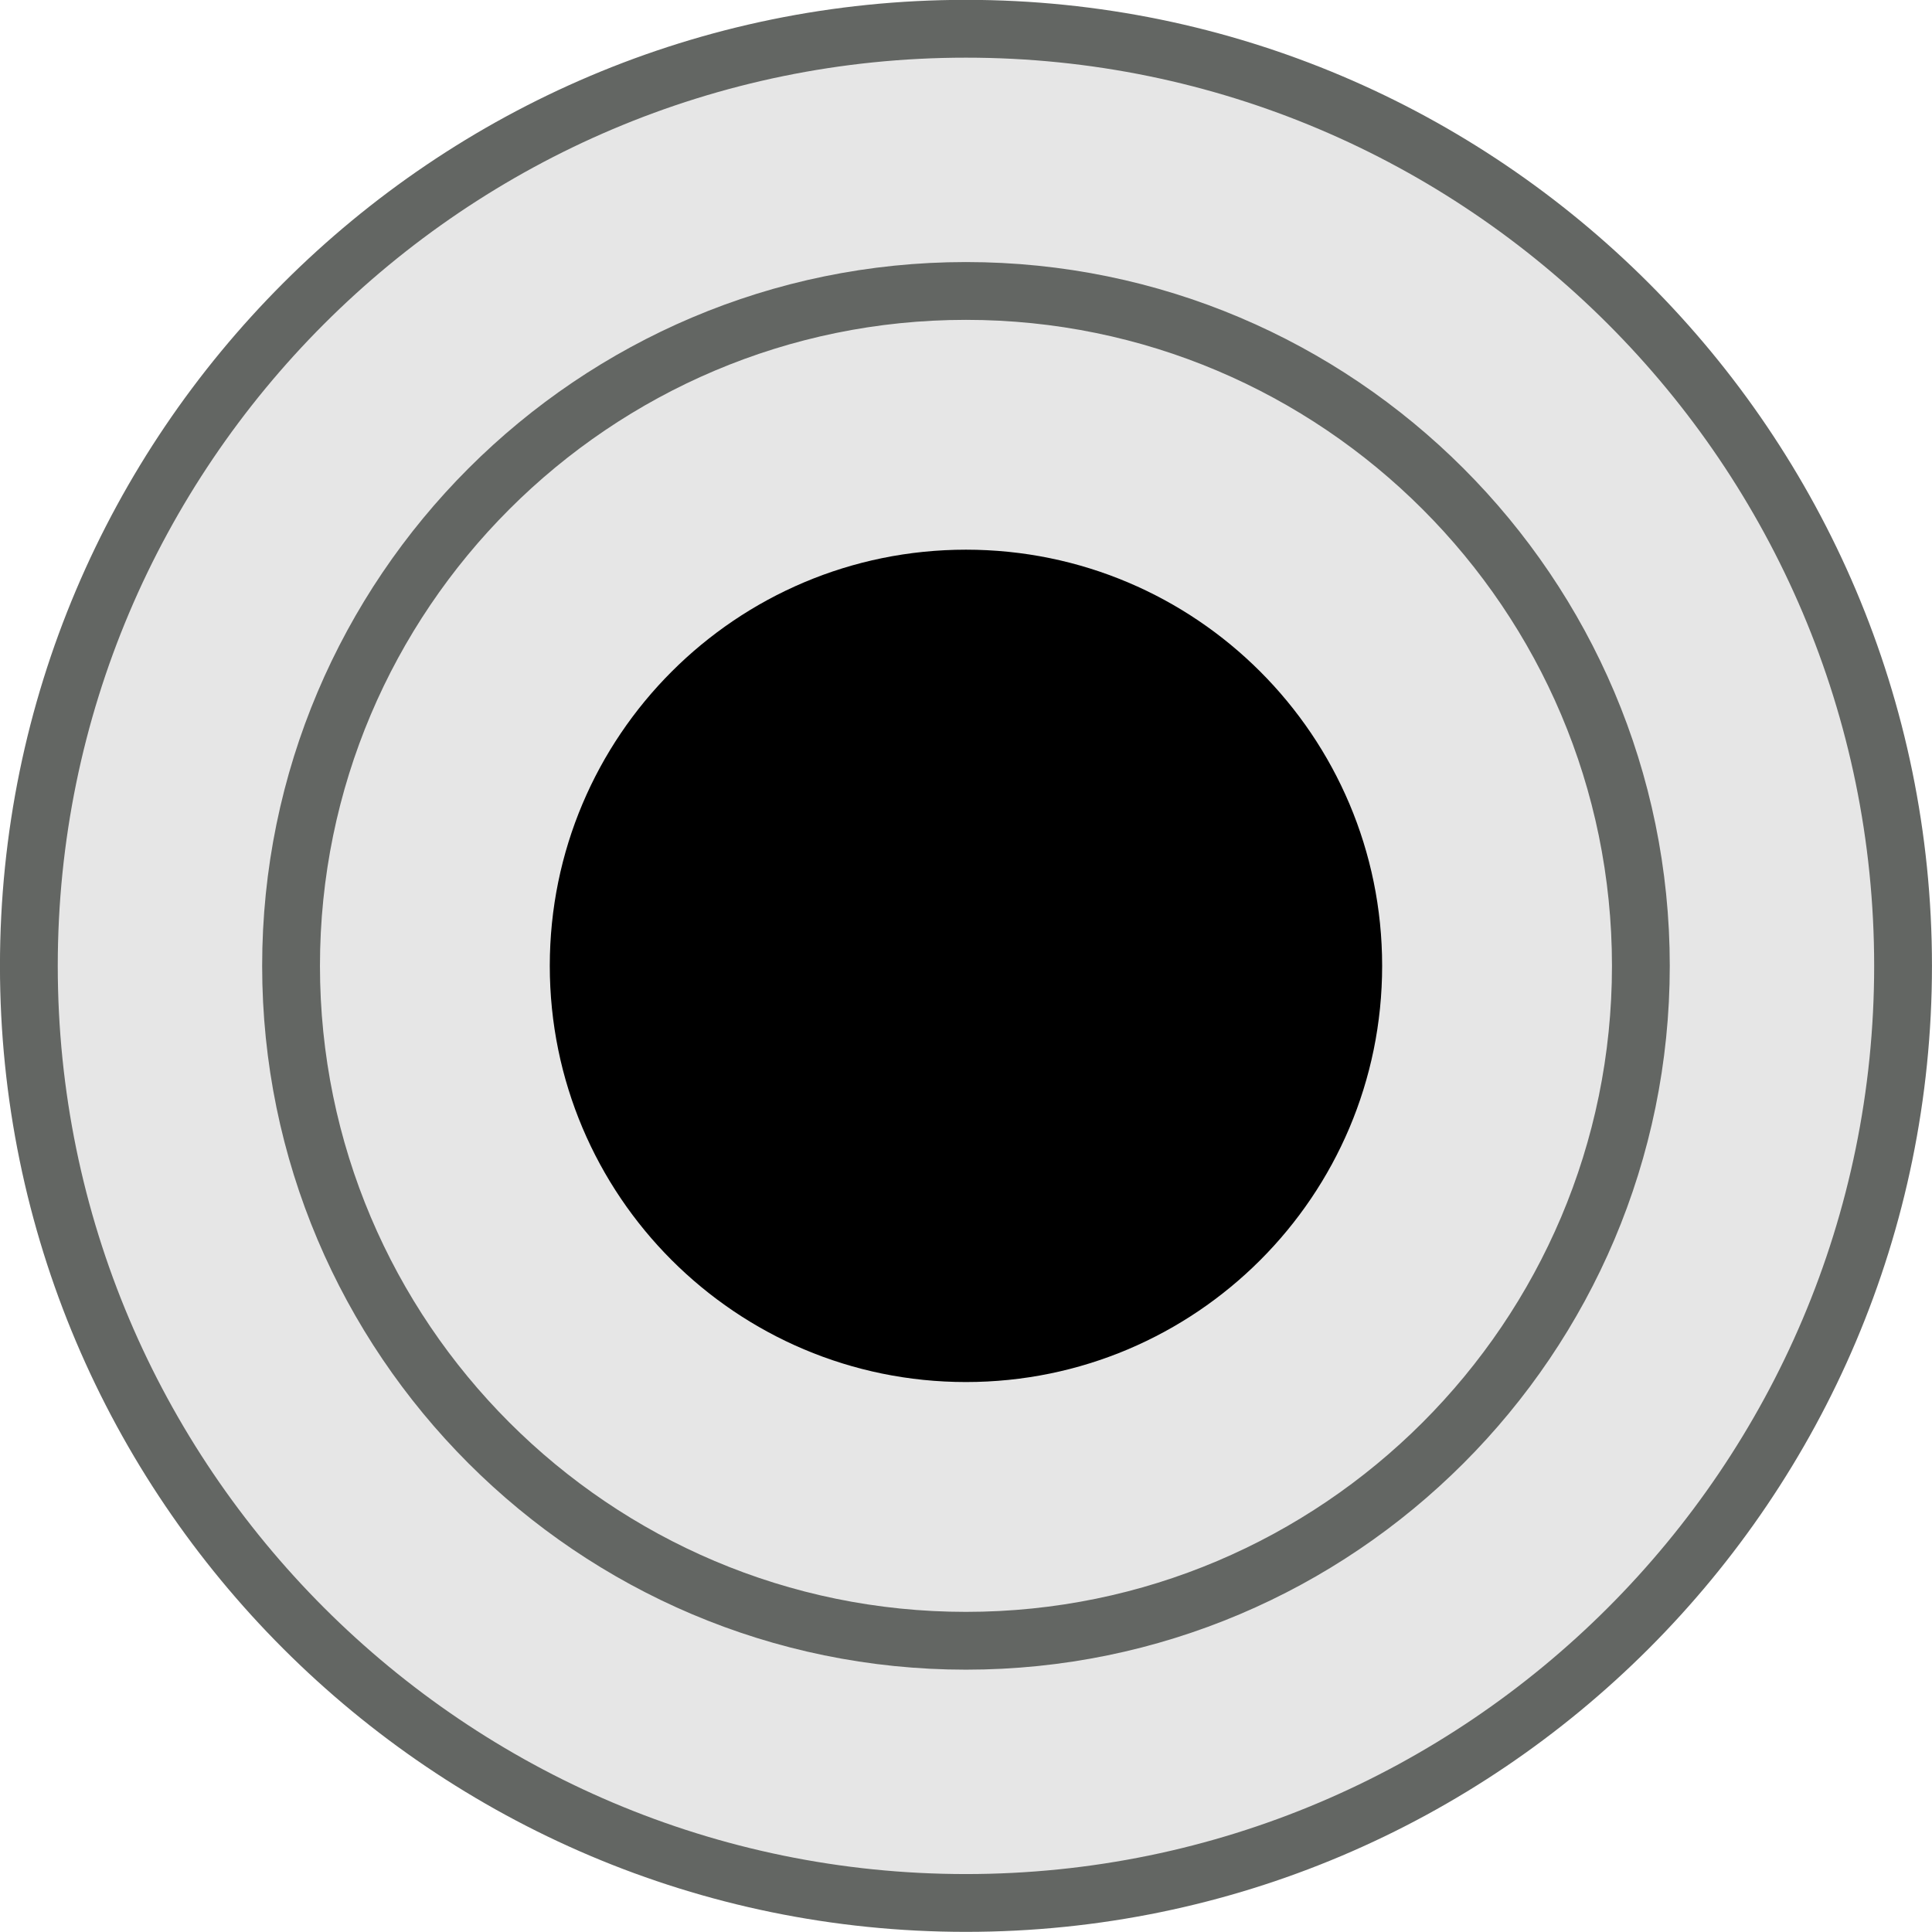
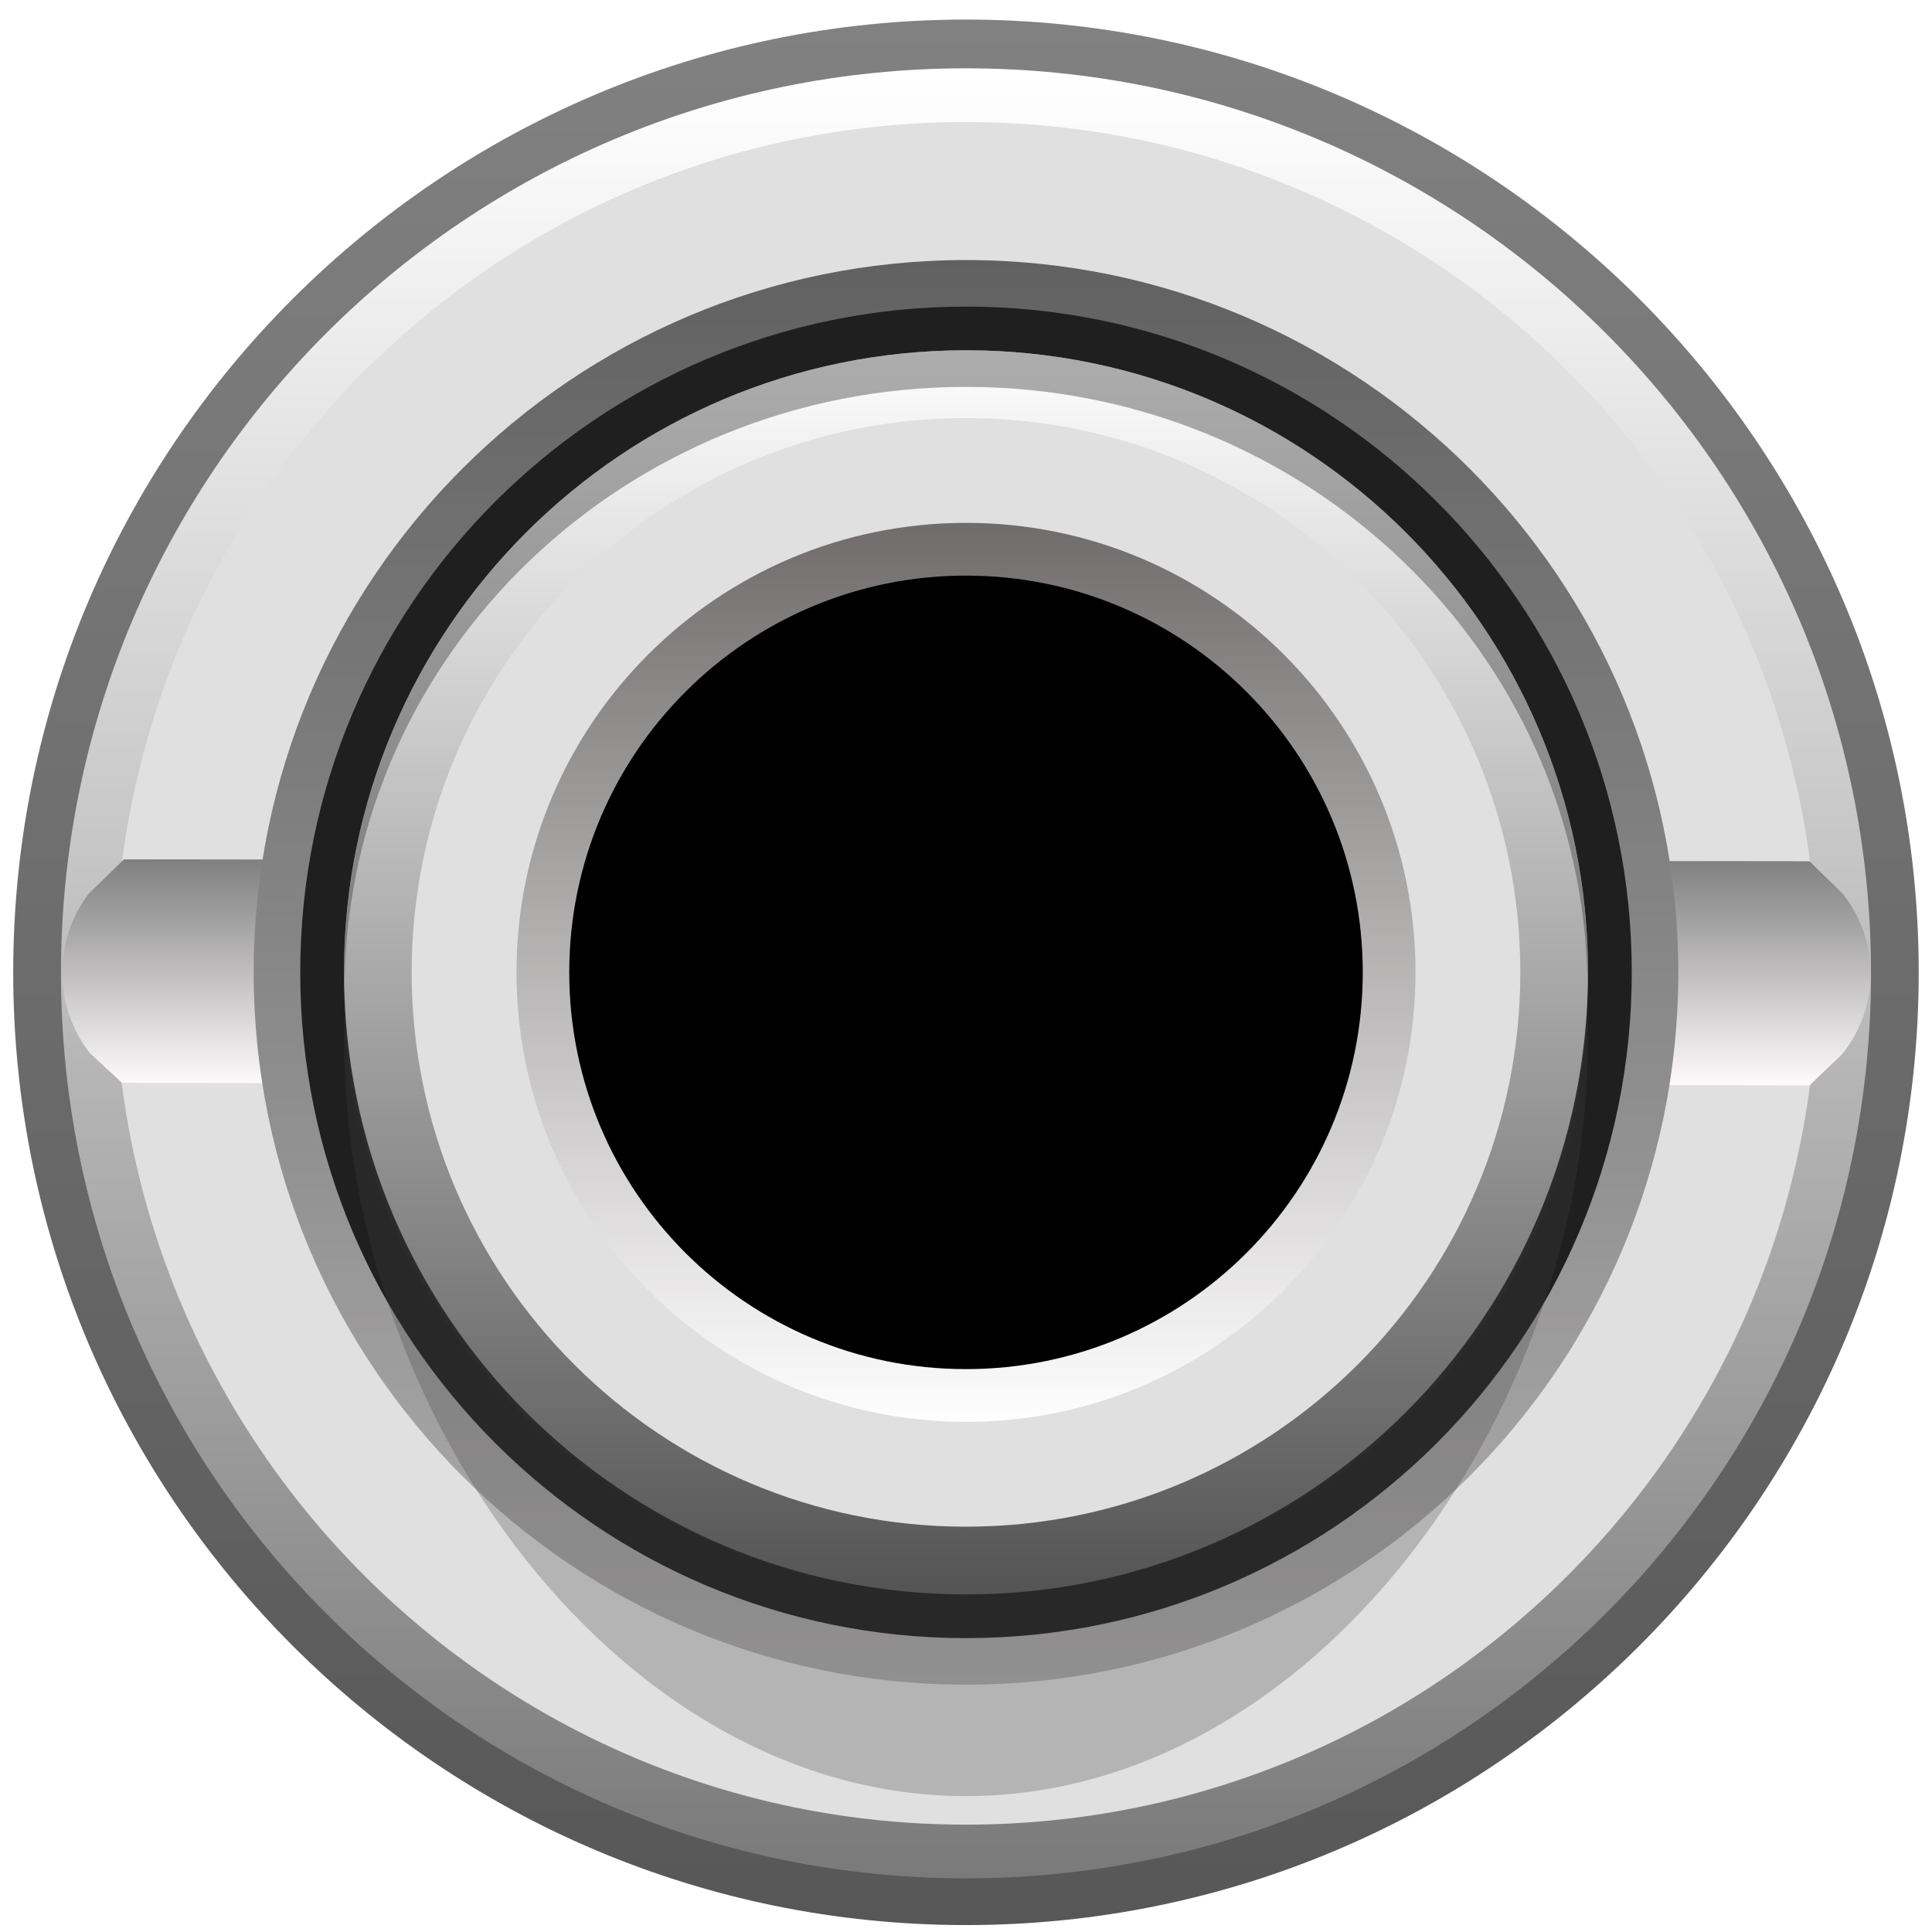
- <svg xmlns="http://www.w3.org/2000/svg" id="svg15246" version="1.1" viewBox="0 0 8.356 8.356" height="8.356mm" width="8.356mm">
-   <defs id="defs15240">
-     <clipPath id="clip89">
-       <rect id="rect4864" height="19" width="18" x="0" y="0" />
-     </clipPath>
-     <clipPath id="clip90">
-       <path id="path4861" d="m 0.898,0.129 h 16.25 v 17.883 h -16.25 z m 0,0" />
-     </clipPath>
-     <mask id="mask44">
-       <g transform="matrix(0.2645833,0,0,0.2645833,89.35879,128.5777)" id="g4858" style="filter:url(#alpha)">
-         <rect id="rect4856" style="fill:#000000;fill-opacity:0.15;stroke:none" height="3351.5" width="3052.87" y="0" x="0" />
-       </g>
-     </mask>
-     <filter height="1" width="1" y="0" x="0" filterUnits="objectBoundingBox" id="alpha">
-       <feColorMatrix id="feColorMatrix4149" values="0 0 0 0 1 0 0 0 0 1 0 0 0 0 1 0 0 0 1 0" in="SourceGraphic" type="matrix" />
-     </filter>
-     <clipPath id="clipPath17821">
-       <rect id="rect17819" height="19" width="18" x="0" y="0" />
-     </clipPath>
-     <clipPath id="clipPath17825">
-       <path id="path17823" d="m 0.898,0.129 h 16.25 v 17.883 h -16.25 z m 0,0" />
-     </clipPath>
-     <clipPath id="clip87">
-       <rect id="rect4848" height="26" width="24" x="0" y="0" />
-     </clipPath>
-     <clipPath id="clip88">
-       <path id="path4845" d="m 0.684,0.922 h 22.68 v 24.938 H 0.684 Z m 0,0" />
-     </clipPath>
-     <mask id="mask43">
-       <g transform="matrix(0.2645833,0,0,0.2645833,89.35879,128.5777)" id="g4842" style="filter:url(#alpha)">
-         <rect id="rect4840" style="fill:#000000;fill-opacity:0.15;stroke:none" height="3351.5" width="3052.87" y="0" x="0" />
-       </g>
-     </mask>
-     <filter height="1" width="1" y="0" x="0" filterUnits="objectBoundingBox" id="filter17836">
-       <feColorMatrix id="feColorMatrix17834" values="0 0 0 0 1 0 0 0 0 1 0 0 0 0 1 0 0 0 1 0" in="SourceGraphic" type="matrix" />
-     </filter>
-     <clipPath id="clipPath17840">
-       <rect id="rect17838" height="26" width="24" x="0" y="0" />
-     </clipPath>
-     <clipPath id="clipPath17844">
-       <path id="path17842" d="m 0.684,0.922 h 22.68 v 24.938 H 0.684 Z m 0,0" />
-     </clipPath>
-   </defs>
-   <g transform="translate(-88.61115,-119.1986)" id="layer1">
-     <path style="fill:#e6e6e6;fill-opacity:1;fill-rule:nonzero;stroke:#636663;stroke-width:0.25;stroke-miterlimit:4;stroke-dasharray:none;stroke-opacity:1" d="m 92.789,127.429 c -2.235,0 -4.053,-1.818 -4.053,-4.053 0,-2.235 1.818,-4.053 4.053,-4.053 2.235,0 4.053,1.818 4.053,4.053 0,2.235 -1.818,4.053 -4.053,4.053" id="path7255" />
-     <path style="fill:#e6e6e6;fill-opacity:1;fill-rule:nonzero;stroke:#636663;stroke-width:0.25;stroke-miterlimit:4;stroke-dasharray:none;stroke-opacity:1" d="m 92.789,126.295 c -1.61,0 -2.919,-1.309 -2.919,-2.919 0,-1.61 1.309,-2.919 2.919,-2.919 1.61,0 2.919,1.309 2.919,2.919 0,1.61 -1.309,2.919 -2.919,2.919" id="path7261" />
-     <path style="fill:#000000;fill-opacity:1;fill-rule:nonzero;stroke:none;stroke-width:0.353" d="m 94.589,123.376 c 0,0.994 -0.806,1.8 -1.8,1.8 -0.994,0 -1.8,-0.806 -1.8,-1.8 0,-0.994 0.806,-1.8 1.8,-1.8 0.994,0 1.8,0.806 1.8,1.8" id="path7265" />
+ <svg xmlns="http://www.w3.org/2000/svg" version="1.0" id="svg15246" x="0px" y="0px" width="23.7px" height="23.7px" viewBox="0 0 23.7 23.7" enable-background="new 0 0 23.7 23.7" xml:space="preserve">
+   <g>
+     <linearGradient id="SVGID_1_" gradientUnits="userSpaceOnUse" x1="478.636" y1="-3610.971" x2="502.32" y2="-3610.971" gradientTransform="matrix(0 1 -1 0 -4548.062 478.5092)">
+       <stop offset="0" style="stop-color:#777676" />
+       <stop offset="1" style="stop-color:#575757" />
+     </linearGradient>
+     <path fill="url(#SVGID_1_)" d="M-937.09,980.83c-6.53,0-11.843-5.312-11.843-11.842   c0-6.531,5.313-11.843,11.843-11.843s11.842,5.312,11.842,11.843   C-925.247,975.517-930.56,980.83-937.09,980.83z" />
+   </g>
+   <linearGradient id="SVGID_2_" gradientUnits="userSpaceOnUse" x1="479.221" y1="-3610.971" x2="501.735" y2="-3610.971" gradientTransform="matrix(0 1 -1 0 -4548.062 478.5092)">
+     <stop offset="0.006" style="stop-color:#FFFFFF" />
+     <stop offset="1" style="stop-color:#454545" />
+   </linearGradient>
+   <circle fill="url(#SVGID_2_)" cx="-937.09" cy="968.987" r="11.257" />
+   <circle fill="#E3E3E3" cx="-937.09" cy="968.987" r="10.685" />
+   <linearGradient id="SVGID_3_" gradientUnits="userSpaceOnUse" x1="-8735.918" y1="3072.737" x2="-8718.089" y2="3072.737" gradientTransform="matrix(0 -1 1 0 -4009.827 -7758.016)">
+     <stop offset="0.006" style="stop-color:#FFFFFF" />
+     <stop offset="1" style="stop-color:#454545" />
+   </linearGradient>
+   <circle fill="url(#SVGID_3_)" cx="-937.09" cy="968.987" r="8.914" />
+   <ellipse opacity="0.53" fill="#404040" enable-background="new    " cx="-937.09" cy="969.629" rx="7.603" ry="5.721" />
+   <circle fill="#404040" cx="-937.09" cy="968.987" r="8.098" />
+   <linearGradient id="SVGID_4_" gradientUnits="userSpaceOnUse" x1="-7349.924" y1="4699.246" x2="-7349.924" y2="4714.508" gradientTransform="matrix(-1 0 0 1 -8287.014 -3737.89)">
+     <stop offset="0" style="stop-color:#FFFEFE" />
+     <stop offset="1" style="stop-color:#5E5E5E" />
+   </linearGradient>
+   <circle fill="url(#SVGID_4_)" cx="-937.09" cy="968.987" r="7.631" />
+   <circle fill="#E0E0E0" cx="-937.09" cy="968.987" r="6.883" />
+   <linearGradient id="SVGID_5_" gradientUnits="userSpaceOnUse" x1="-7349.924" y1="4712.673" x2="-7349.924" y2="4701.082" gradientTransform="matrix(-1 0 0 1 -8287.014 -3737.89)">
+     <stop offset="0" style="stop-color:#FFFEFE" />
+     <stop offset="1" style="stop-color:#383636" />
+   </linearGradient>
+   <circle fill="url(#SVGID_5_)" cx="-937.09" cy="968.987" r="5.796" />
+   <circle cx="-937.09" cy="968.987" r="4.867" />
+   <g>
+     <linearGradient id="SVGID_6_" gradientUnits="userSpaceOnUse" x1="525.377" y1="-3577.855" x2="549.061" y2="-3577.855" gradientTransform="matrix(0 1 -1 0 -4548.062 478.5092)">
+       <stop offset="0" style="stop-color:#777676" />
+       <stop offset="1" style="stop-color:#575757" />
+     </linearGradient>
+     <path fill="url(#SVGID_6_)" d="M-970.206,1027.571c-6.53,0-11.843-5.312-11.843-11.842   c0-6.531,5.313-11.843,11.843-11.843c6.53,0,11.842,5.312,11.842,11.843   C-958.364,1022.258-963.676,1027.571-970.206,1027.571z" />
+   </g>
+   <g>
+     <linearGradient id="SVGID_7_" gradientUnits="userSpaceOnUse" x1="525.962" y1="-3577.855" x2="537.219" y2="-3577.855" gradientTransform="matrix(0 1 -1 0 -4548.062 478.5092)">
+       <stop offset="0.006" style="stop-color:#FFFFFF" />
+       <stop offset="1" style="stop-color:#666666" />
+     </linearGradient>
+     <path fill="url(#SVGID_7_)" d="M-981.463,1015.728c0-6.217,5.04-11.257,11.257-11.257   s11.257,5.04,11.257,11.257" />
+     <linearGradient id="SVGID_8_" gradientUnits="userSpaceOnUse" x1="-6880.038" y1="-3577.855" x2="-6868.781" y2="-3577.855" gradientTransform="matrix(0 -1 -1 0 -4548.062 -5853.053)">
+       <stop offset="0.006" style="stop-color:#FFFFFF" />
+       <stop offset="1" style="stop-color:#666666" />
+     </linearGradient>
+     <path fill="url(#SVGID_8_)" d="M-981.463,1015.728c0,6.217,5.04,11.257,11.257,11.257   s11.257-5.04,11.257-11.257" />
+   </g>
+   <circle fill="#E3E3E3" cx="-970.206" cy="1015.728" r="10.685" />
+   <g>
+     <linearGradient id="SVGID_9_" gradientUnits="userSpaceOnUse" x1="702.891" y1="4003.145" x2="712.219" y2="4003.145" gradientTransform="matrix(1 0 0 1 -1682.425 -2987.416)">
+       <stop offset="0.006" style="stop-color:#FFFFFF" />
+       <stop offset="1" style="stop-color:#666666" />
+     </linearGradient>
+     <path fill="url(#SVGID_9_)" d="M-970.206,1025.057c-5.152,0-9.328-4.177-9.328-9.328   c0-5.152,4.176-9.328,9.328-9.328" />
+     <linearGradient id="SVGID_10_" gradientUnits="userSpaceOnUse" x1="-7053.109" y1="4003.145" x2="-7043.781" y2="4003.145" gradientTransform="matrix(-1 0 0 1 -8013.987 -2987.416)">
+       <stop offset="0.006" style="stop-color:#FFFFFF" />
+       <stop offset="1" style="stop-color:#666666" />
+     </linearGradient>
+     <path fill="url(#SVGID_10_)" d="M-970.206,1025.057c5.152,0,9.328-4.177,9.328-9.328   c0-5.152-4.176-9.328-9.328-9.328" />
+   </g>
+   <linearGradient id="SVGID_11_" gradientUnits="userSpaceOnUse" x1="-8782.658" y1="3039.621" x2="-8764.83" y2="3039.621" gradientTransform="matrix(0 -1 1 0 -4009.827 -7758.016)">
+     <stop offset="0" style="stop-color:#8C8B8B" />
+     <stop offset="1" style="stop-color:#454545" />
+   </linearGradient>
+   <circle fill="url(#SVGID_11_)" cx="-970.206" cy="1015.728" r="8.914" />
+   <circle fill="#404040" cx="-970.206" cy="1015.728" r="8.016" />
+   <g>
+     <linearGradient id="SVGID_12_" gradientUnits="userSpaceOnUse" x1="529.991" y1="-3577.855" x2="537.219" y2="-3577.855" gradientTransform="matrix(0 1 -1 0 -4548.062 478.5092)">
+       <stop offset="0.006" style="stop-color:#FFFFFF" />
+       <stop offset="1" style="stop-color:#666666" />
+     </linearGradient>
+     <path fill="url(#SVGID_12_)" d="M-977.435,1015.728c0-3.992,3.236-7.228,7.228-7.228   s7.228,3.236,7.228,7.228" />
+     <linearGradient id="SVGID_13_" gradientUnits="userSpaceOnUse" x1="-6876.009" y1="-3577.855" x2="-6868.781" y2="-3577.855" gradientTransform="matrix(0 -1 -1 0 -4548.062 -5853.053)">
+       <stop offset="0.006" style="stop-color:#FFFFFF" />
+       <stop offset="1" style="stop-color:#666666" />
+     </linearGradient>
+     <path fill="url(#SVGID_13_)" d="M-977.435,1015.728c0,3.992,3.236,7.228,7.228,7.228   s7.228-3.236,7.228-7.228" />
+   </g>
+   <circle fill="#E0E0E0" cx="-970.206" cy="1015.728" r="6.883" />
+   <g>
+     <linearGradient id="SVGID_14_" gradientUnits="userSpaceOnUse" x1="706.791" y1="4003.145" x2="712.219" y2="4003.145" gradientTransform="matrix(1 0 0 1 -1682.425 -2987.416)">
+       <stop offset="0.006" style="stop-color:#FFFFFF" />
+       <stop offset="1" style="stop-color:#666666" />
+     </linearGradient>
+     <path fill="url(#SVGID_14_)" d="M-970.206,1021.157c-2.998,0-5.428-2.43-5.428-5.428   c0-2.998,2.43-5.428,5.428-5.428" />
+     <linearGradient id="SVGID_15_" gradientUnits="userSpaceOnUse" x1="-7049.209" y1="4003.145" x2="-7043.781" y2="4003.145" gradientTransform="matrix(-1 0 0 1 -8013.987 -2987.416)">
+       <stop offset="0.006" style="stop-color:#FFFFFF" />
+       <stop offset="1" style="stop-color:#666666" />
+     </linearGradient>
+     <path fill="url(#SVGID_15_)" d="M-970.206,1021.157c2.998,0,5.428-2.43,5.428-5.428   c0-2.998-2.43-5.428-5.428-5.428" />
+   </g>
+   <circle cx="-970.206" cy="1015.728" r="4.867" />
+   <g>
+     <g>
+       <linearGradient id="SVGID_16_" gradientUnits="userSpaceOnUse" x1="-602.159" y1="1785.691" x2="-578.784" y2="1785.691" gradientTransform="matrix(0 1 1 0 -1773.841 602.399)">
+         <stop offset="0" style="stop-color:#828181" />
+         <stop offset="1" style="stop-color:#575757" />
+       </linearGradient>
+       <path fill="url(#SVGID_16_)" d="M11.85,23.615c-6.445,0-11.688-5.243-11.688-11.687    c0-6.445,5.243-11.688,11.688-11.688s11.687,5.243,11.687,11.688    C23.538,18.373,18.295,23.615,11.85,23.615z" />
+     </g>
+     <linearGradient id="SVGID_17_" gradientUnits="userSpaceOnUse" x1="1062.069" y1="-4091.69" x2="1084.274" y2="-4091.69" gradientTransform="matrix(0 1 -1 0 -4079.84 -1061.232)">
+       <stop offset="0.006" style="stop-color:#FFFFFF" />
+       <stop offset="1" style="stop-color:#7A7A7A" />
+     </linearGradient>
+     <circle fill="url(#SVGID_17_)" cx="11.85" cy="11.94" r="11.102" />
+     <circle fill="#E0E0E0" cx="11.85" cy="11.94" r="10.443" />
+     <linearGradient id="SVGID_18_" gradientUnits="userSpaceOnUse" x1="58.862" y1="-54.641" x2="58.862" y2="-51.868" gradientTransform="matrix(1 0 0 -1 -47.00625 -41.32658)">
+       <stop offset="0" style="stop-color:#FFFBFD" />
+       <stop offset="1" style="stop-color:#808080" />
+     </linearGradient>
+     <path fill="url(#SVGID_18_)" d="M1.521,10.542l-0.43,0.417C0.652,11.537,0.655,12.339,1.099,12.915   l0.398,0.369l20.7,0.03l0.402-0.384c0.46-0.573,0.463-1.387,0.008-1.964l-0.41-0.401   L1.521,10.542z" />
+     <linearGradient id="SVGID_19_" gradientUnits="userSpaceOnUse" x1="-1240.792" y1="-381.897" x2="-1223.316" y2="-381.897" gradientTransform="matrix(0 -1 -1 0 -370.0472 -1220.126)">
+       <stop offset="0" style="stop-color:#B0AEAE" />
+       <stop offset="1" style="stop-color:#616161" />
+     </linearGradient>
+     <circle fill="url(#SVGID_19_)" cx="11.85" cy="11.928" r="8.738" />
+     <circle fill="#1F1F1F" cx="11.85" cy="11.928" r="8.167" />
+     <path opacity="0.28" fill="#404040" d="M11.85,4.297c4.213,0,7.629,3.782,7.629,8.448   s-3.415,9.288-7.629,9.288s-7.629-4.622-7.629-9.288S7.637,4.297,11.85,4.297z" />
+     <linearGradient id="SVGID_20_" gradientUnits="userSpaceOnUse" x1="-1884.864" y1="21.483" x2="-1884.864" y2="6.22" gradientTransform="matrix(-1 0 0 -1 -1873.013 25.77966)">
+       <stop offset="0" style="stop-color:#FFFEFE" />
+       <stop offset="1" style="stop-color:#545454" />
+     </linearGradient>
+     <circle fill="url(#SVGID_20_)" cx="11.85" cy="11.928" r="7.631" />
+     <circle fill="#E0E0E0" cx="11.85" cy="11.928" r="6.8" />
+     <g opacity="0.43">
+       <path fill="#404040" d="M11.85,4.746c4.175,0,7.561,3.257,7.623,7.296    c0.001-0.038,0.006-0.075,0.006-0.114c0-4.215-3.415-7.631-7.629-7.631S4.221,7.713,4.221,11.928    c0,0.038,0.005,0.076,0.006,0.114C4.289,8.003,7.675,4.746,11.85,4.746z" />
+       <path opacity="0.28" fill="#404040" d="M4.227,12.042c-0.001,0.037-0.006,0.073-0.006,0.111    c0,4.091,3.415,7.407,7.629,7.407C7.675,19.559,4.289,16.203,4.227,12.042z" />
+       <path opacity="0.28" fill="#404040" d="M11.85,19.559c4.213,0,7.629-3.316,7.629-7.407    c0-0.037-0.005-0.073-0.006-0.111C19.411,16.203,16.025,19.559,11.85,19.559z" />
+     </g>
+     <linearGradient id="SVGID_21_" gradientUnits="userSpaceOnUse" x1="-1884.864" y1="8.338" x2="-1884.864" y2="19.366" gradientTransform="matrix(-1 0 0 -1 -1873.013 25.77966)">
+       <stop offset="0" style="stop-color:#FFFEFE" />
+       <stop offset="1" style="stop-color:#706C6C" />
+     </linearGradient>
+     <circle fill="url(#SVGID_21_)" cx="11.85" cy="11.928" r="5.514" />
+     <circle cx="11.85" cy="11.928" r="4.867" />
  </g>
</svg>
